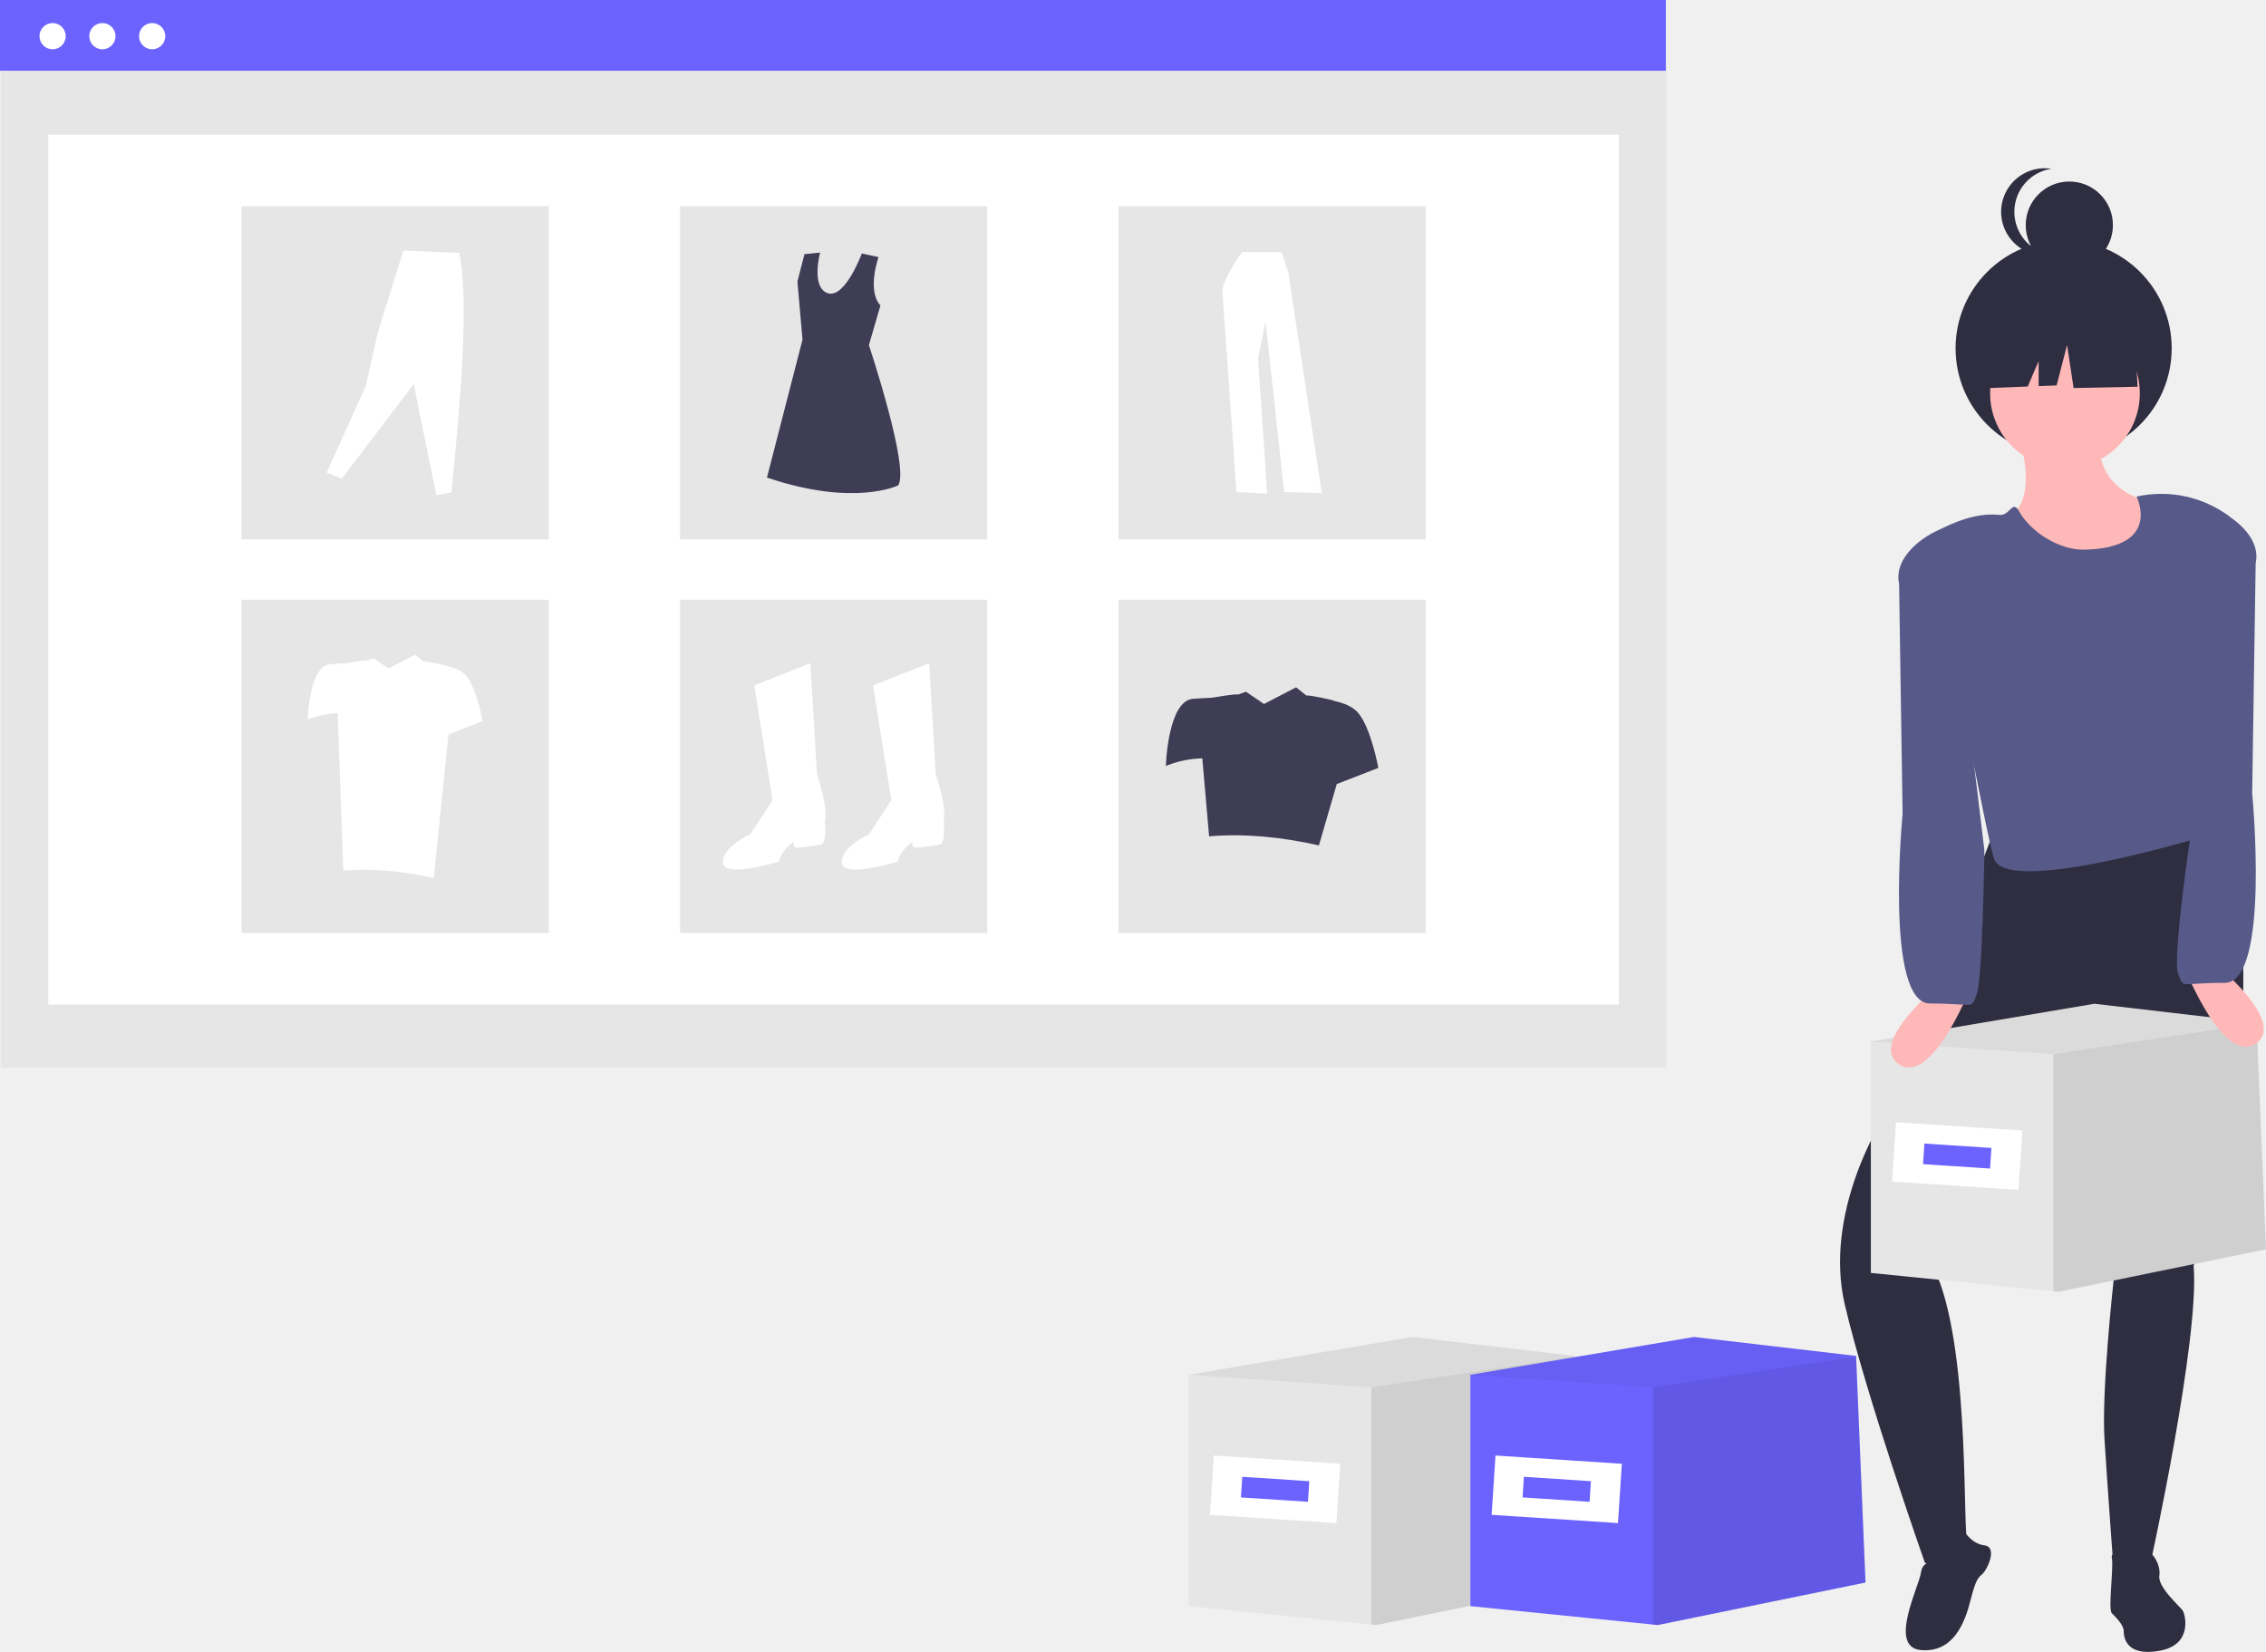
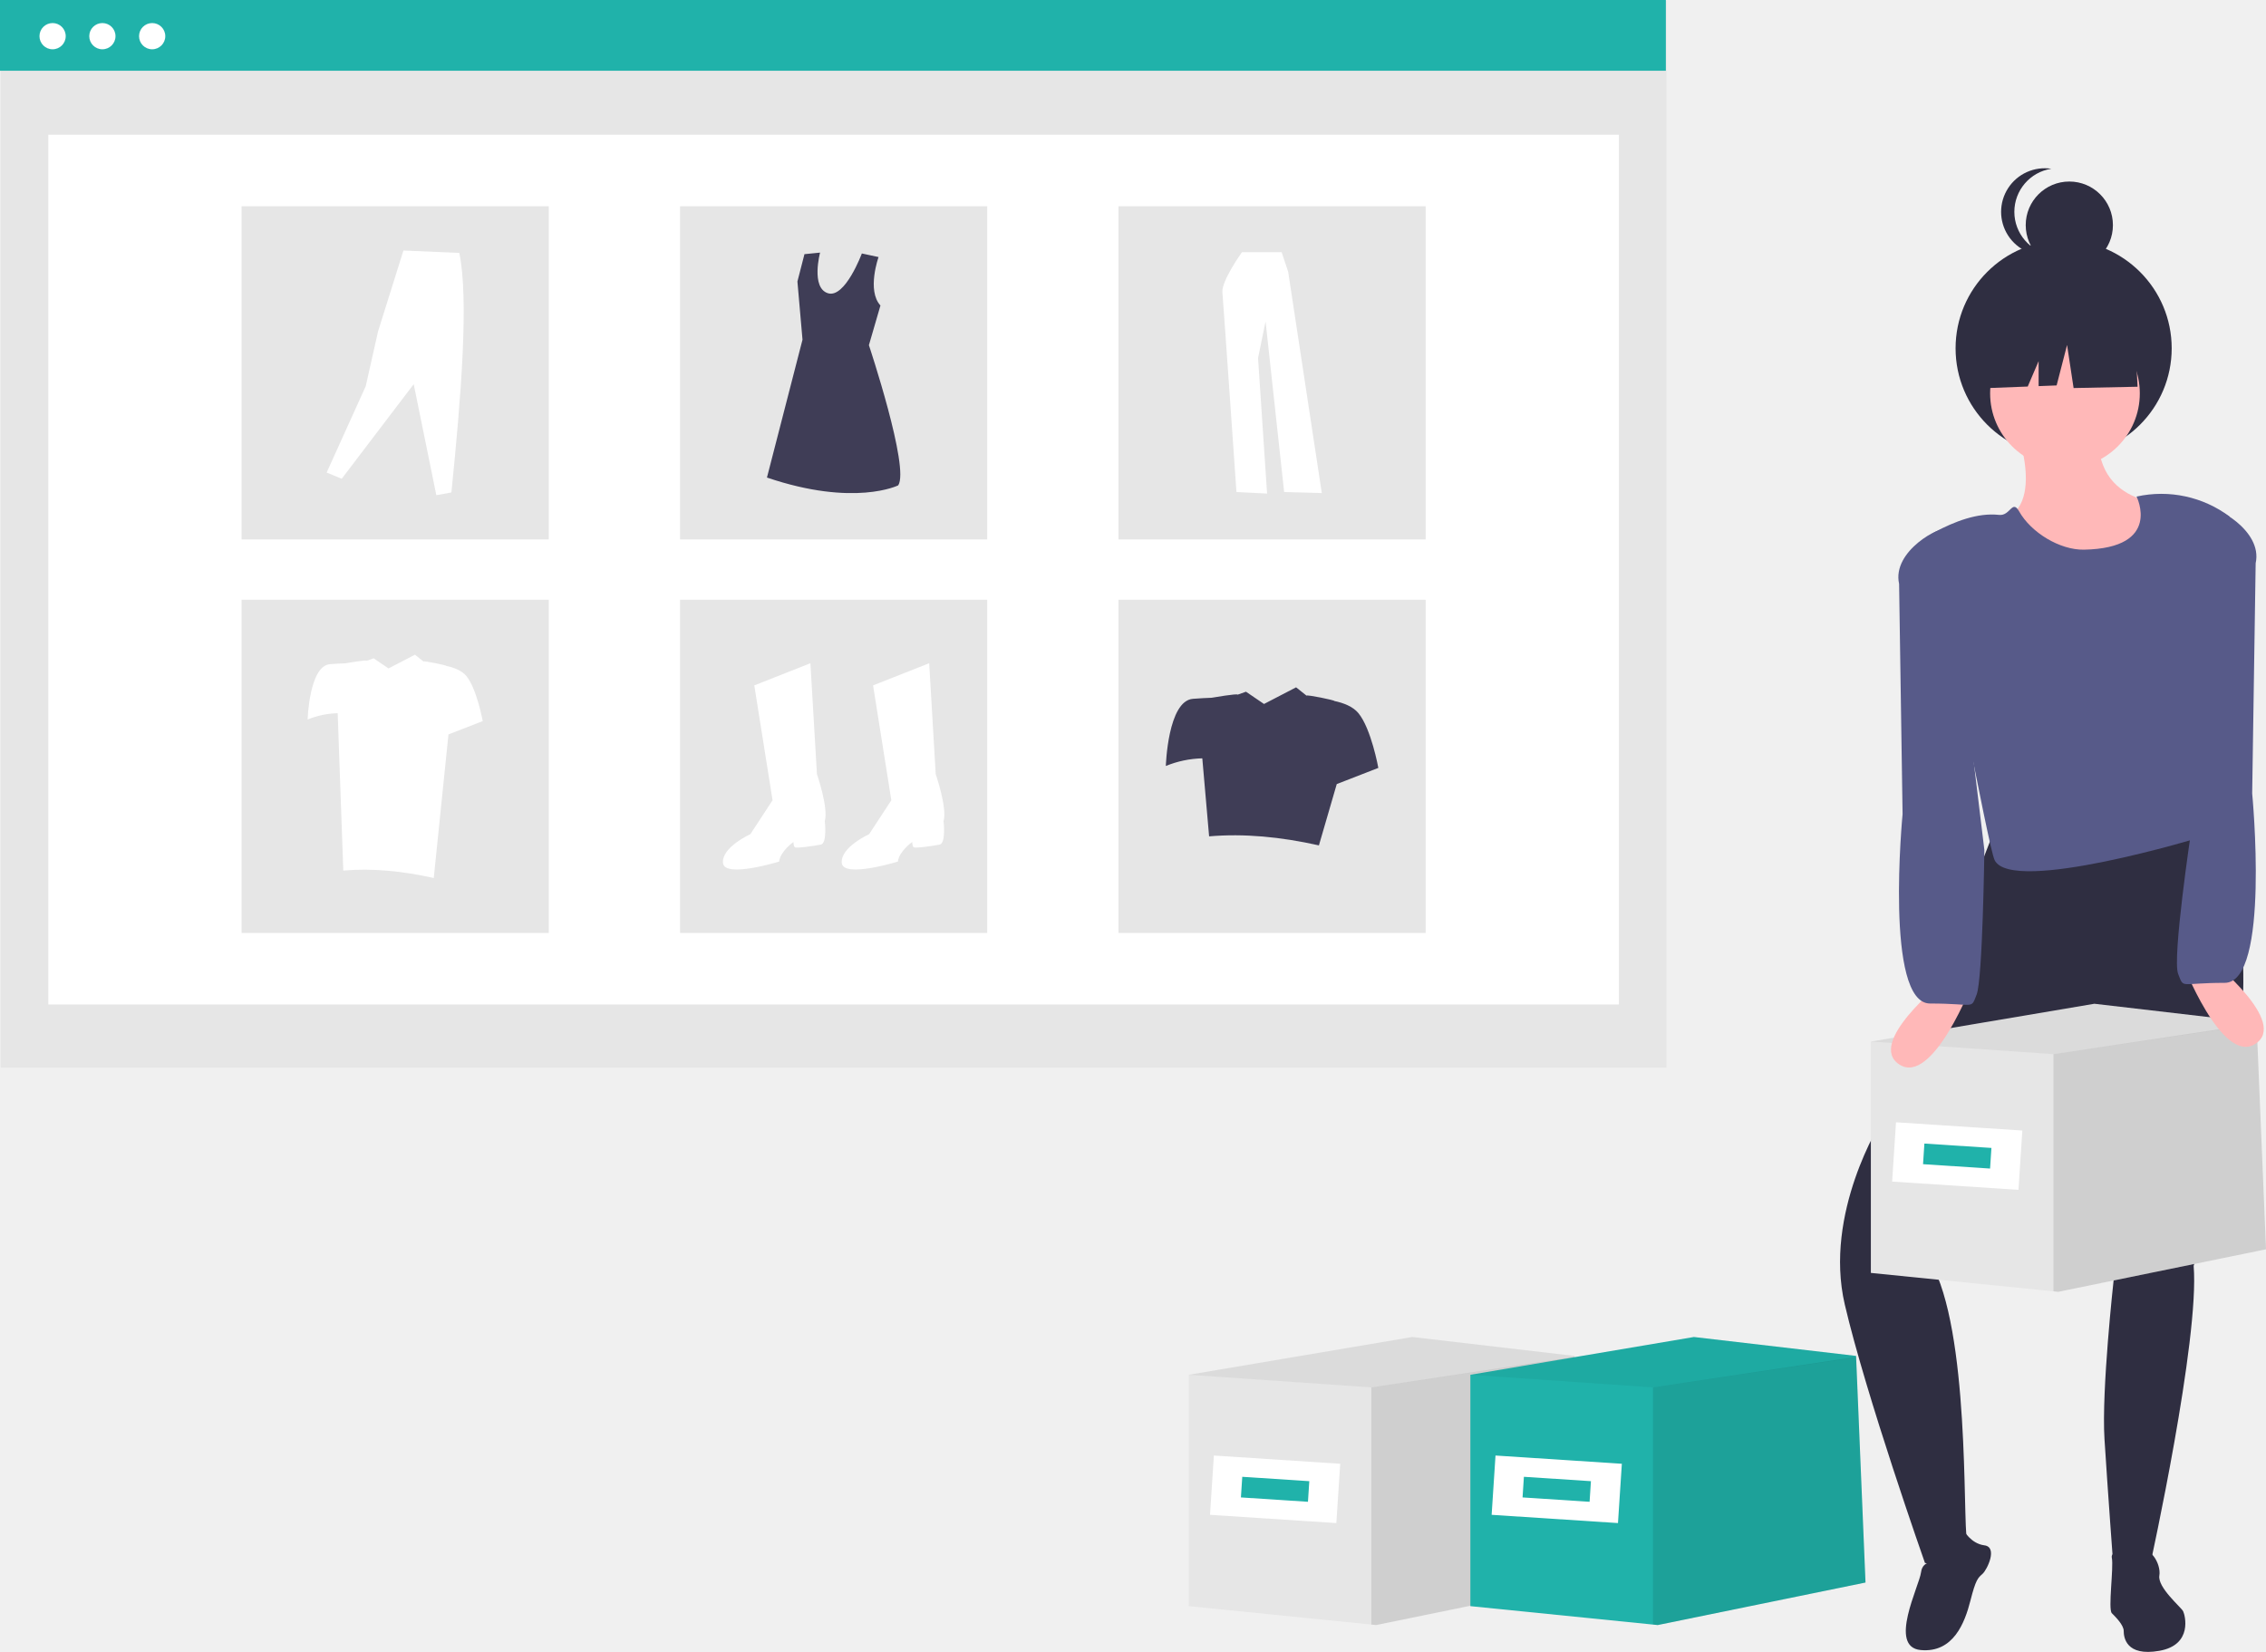
<svg xmlns="http://www.w3.org/2000/svg" id="a80234ba-f3f6-42a2-9225-8d803f7486aa" data-name="Layer 1" width="877" height="639.474" viewBox="0 0 877 639.474">
  <rect x="0.275" y="0.365" width="644.725" height="412.91" fill="#e6e6e6" />
  <rect x="18.711" y="52.155" width="607.853" height="336.693" fill="#fff" />
-   <rect width="644.725" height="27.39" fill="#6c63ff" />
+   <rect width="644.725" height="27.39" fill="#20b2aa" />
  <circle cx="20.354" cy="14.003" r="5.077" fill="#fff" />
  <circle cx="39.624" cy="14.003" r="5.077" fill="#fff" />
  <circle cx="58.893" cy="14.003" r="5.077" fill="#fff" />
  <rect x="93.501" y="79.848" width="118.887" height="128.982" fill="#e6e6e6" />
  <rect x="263.193" y="79.848" width="118.887" height="128.982" fill="#e6e6e6" />
  <rect x="432.885" y="79.848" width="118.887" height="128.982" fill="#e6e6e6" />
  <rect x="93.501" y="232.176" width="118.887" height="128.982" fill="#e6e6e6" />
  <rect x="263.193" y="232.176" width="118.887" height="128.982" fill="#e6e6e6" />
  <rect x="432.885" y="232.176" width="118.887" height="128.982" fill="#e6e6e6" />
  <path d="M453.428,395.588l21.722-8.588,2.526,42.939s4.546,13.134,3.031,18.186c0,0,1.01,8.588-1.515,9.093s-9.598,1.515-10.103,1.01-.505-2.021-.505-2.021-5.052,3.536-5.557,7.577c0,0-21.217,6.567-21.722.505s10.608-11.114,10.608-11.114l8.588-13.134Z" transform="translate(-161.5 -130.2629)" fill="#fff" />
  <path d="M499.397,395.588l21.722-8.588,2.526,42.939s4.546,13.134,3.031,18.186c0,0,1.01,8.588-1.515,9.093s-9.598,1.515-10.103,1.01-.505-2.021-.505-2.021-5.052,3.536-5.557,7.577c0,0-21.217,6.567-21.722.505s10.608-11.114,10.608-11.114l8.588-13.134Z" transform="translate(-161.5 -130.2629)" fill="#fff" />
  <path d="M501.522,229.773s-4.625,12.924.734,18.752l-4.468,15.353s15.874,47.622,11.339,54.274c0,0-16.932,8.466-50.796-3.024l13.757-53.367-1.965-22.526,2.721-10.583,6.047-.605s-3.628,13.606,3.024,15.723S495.056,228.387,495.056,228.387Z" transform="translate(-161.5 -130.2629)" fill="#3f3d56" />
  <path d="M287.921,313.204l5.837,2.388,27.858-36.613,8.755,42.98,5.837-1.061c3.744-37.055,6.797-74.85,3.051-92.726l-21.623-.929-9.816,31.307L303.044,279.775Z" transform="translate(-161.5 -130.2629)" fill="#fff" />
  <path d="M642.178,227.875s-7.966,11.074-7.577,15.543,5.44,77.327,5.44,77.327l11.852.583L648.395,268.87l2.914-14.183,7.189,66.058,14.572.389-13.017-85.681-2.526-7.577Z" transform="translate(-161.5 -130.2629)" fill="#fff" />
  <path d="M687.2,406.281c-2.115-2.538-5.751-3.91-9.242-4.652.105-.317-10.618-2.532-10.798-2.076l-4.041-3.219-12.415,6.447-6.977-4.75-3.241,1.15c.132-.572-10.061,1.194-10.061,1.194-1.947.07-4.434.192-7.218.406-9.749.75-10.499,25.997-10.499,25.997a39.852,39.852,0,0,1,14.113-2.955l2.635,30.202c13.553-1.162,27.767.19,42.496,3.5L678.86,433.785l16.089-6.257S692.2,412.28,687.2,406.281Z" transform="translate(-161.5 -130.2629)" fill="#3f3d56" />
  <path d="M341.941,391.901c-1.743-2.091-4.738-3.222-7.615-3.833.086-.262-8.749-2.086-8.897-1.71l-3.33-2.652-10.229,5.312-5.749-3.913-2.67.948c.109-.471-8.29.983-8.29.983-1.604.058-3.654.158-5.947.335-8.033.618-8.651,21.421-8.651,21.421a32.836,32.836,0,0,1,11.629-2.435L294.362,467.27c11.167-.958,22.879.157,35.015,2.884l5.692-55.59,13.257-5.155S346.06,396.845,341.941,391.901Z" transform="translate(-161.5 -130.2629)" fill="#fff" />
  <polygon points="613 612.618 532.578 629.079 530.745 628.892 460.071 621.759 460.071 532.196 546.587 517.569 609.346 524.888 609.369 525.285 609.369 525.472 613 612.618" fill="#e6e6e6" />
  <polygon points="613 612.618 532.578 629.079 530.745 628.892 530.745 537.076 609.369 525.285 613 612.618" opacity="0.1" style="isolation:isolate" />
  <polygon points="609.369 525.472 609.346 525.495 530.745 537.076 460.071 532.196 546.587 517.569 609.346 524.888 609.369 525.285 609.369 525.472" opacity="0.05" style="isolation:isolate" />
  <rect x="630.5" y="695.287" width="49" height="23" transform="translate(-114.0789 -171.4202) rotate(3.73411)" fill="#fff" />
-   <rect x="642" y="702.787" width="26" height="8" transform="translate(-114.0789 -171.4202) rotate(3.73411)" fill="#6c63ff" />
-   <polygon points="722 612.618 641.578 629.079 639.745 628.892 569.071 621.759 569.071 532.196 655.587 517.569 718.346 524.888 718.369 525.285 718.369 525.472 722 612.618" fill="#6c63ff" />
+   <rect x="642" y="702.787" width="26" height="8" transform="translate(-114.0789 -171.4202) rotate(3.73411)" fill="#20b2aa" />
+   <polygon points="722 612.618 641.578 629.079 639.745 628.892 569.071 621.759 569.071 532.196 655.587 517.569 718.346 524.888 718.369 525.285 718.369 525.472 722 612.618" fill="#20b2aa" />
  <polygon points="722 612.618 641.578 629.079 639.745 628.892 639.745 537.076 718.369 525.285 722 612.618" opacity="0.1" style="isolation:isolate" />
  <polygon points="718.369 525.472 718.346 525.495 639.745 537.076 569.071 532.196 655.587 517.569 718.346 524.888 718.369 525.285 718.369 525.472" opacity="0.05" style="isolation:isolate" />
  <rect x="739.5" y="695.287" width="49" height="23" transform="translate(-113.8475 -178.519) rotate(3.73411)" fill="#fff" />
-   <rect x="751" y="702.787" width="26" height="8" transform="translate(-113.8475 -178.519) rotate(3.73411)" fill="#6c63ff" />
+   <rect x="751" y="702.787" width="26" height="8" transform="translate(-113.8475 -178.519) rotate(3.73411)" fill="#20b2aa" />
  <path d="M941.695,295.884s14.19,36.656-11.825,36.656,40.204,36.656,66.218,15.372,10.642-22.467,10.642-22.467-34.291,3.547-33.109-27.197Z" transform="translate(-161.5 -130.2629)" fill="#ffb8b8" />
  <circle cx="798.679" cy="134.835" r="41.82" fill="#2f2e41" />
  <path d="M934.6,448.422,889.666,564.303S867.2,599.777,875.477,635.251,906.5,735.287,906.5,735.287s17.183,4.372,16-11,.737-89.898-17-110l71.669-81.911,2.365,93.415s-4.73,42.569-3.547,61.488,3.547,50.846,3.547,50.846l14.19-2.365s19.142-87.094,16.777-115.473c0,0,43.934-137.891-1-171Z" transform="translate(-161.5 -130.2629)" fill="#2f2e41" />
  <path d="M911.44,735.095s-5.785-1.473-6.452,3.833-12.835,28.903-.131,30.085,17.1-10.705,19.228-19.062,2.934-8.836,4.711-10.437,6.006-10.373.7-11.039-8.027-5.885-8.027-5.885S919.796,737.223,911.44,735.095Z" transform="translate(-161.5 -130.2629)" fill="#2f2e41" />
  <path d="M988.797,730.991s-10.73-1.533-9.963,2.299-1.533,19.927,0,21.459,4.598,4.598,4.598,6.898.766,9.963,13.795,7.664,9.963-13.795,9.197-15.328-9.963-9.197-9.197-13.795S993.395,727.926,988.797,730.991Z" transform="translate(-161.5 -130.2629)" fill="#2f2e41" />
  <circle cx="799.195" cy="152.276" r="28.966" fill="#ffb8b8" />
  <path d="M988.402,322.489s10.103,19.989-20.35,20.556c-9.362.174-20.495-6.648-25.091-14.806-2.708-4.806-3.392,1.832-7.77,1.345-8.292-.921-17.15,2.518-25.076,6.733a5.001,5.001,0,0,0-2.442,5.866C913.684,362.127,930.85,458.064,933.5,463.287c6.767,13.339,80-9,80-9,1.004-36.294-12.17-87.071,11-124A44.135,44.135,0,0,0,988.402,322.489Z" transform="translate(-161.5 -130.2629)" fill="#575a89" />
  <polygon points="826.283 130.002 805.06 118.886 775.753 123.433 769.69 150.214 784.784 149.633 789 139.794 789 149.471 795.965 149.203 800.007 133.539 802.534 150.214 827.292 149.708 826.283 130.002" fill="#2f2e41" />
  <circle cx="800.88" cy="87.146" r="16.875" fill="#2f2e41" />
  <path d="M941.104,212.273a16.879,16.879,0,0,1,14.307-16.68,16.875,16.875,0,1,0,0,33.361A16.879,16.879,0,0,1,941.104,212.273Z" transform="translate(-161.5 -130.2629)" fill="#2f2e41" />
  <polygon points="877 483.618 796.578 500.079 794.745 499.892 724.071 492.759 724.071 403.196 810.587 388.569 873.346 395.888 873.369 396.285 873.369 396.472 877 483.618" fill="#e6e6e6" />
  <polygon points="877 483.618 796.578 500.079 794.745 499.892 794.745 408.076 873.369 396.285 877 483.618" opacity="0.1" style="isolation:isolate" />
  <polygon points="873.369 396.472 873.346 396.495 794.745 408.076 724.071 403.196 810.587 388.569 873.346 395.888 873.369 396.285 873.369 396.472" opacity="0.05" style="isolation:isolate" />
  <rect x="894.5" y="566.287" width="49" height="23" transform="translate(-121.9197 -188.8875) rotate(3.73411)" fill="#fff" />
-   <rect x="906" y="573.787" width="26" height="8" transform="translate(-121.9197 -188.8875) rotate(3.73411)" fill="#6c63ff" />
+   <rect x="906" y="573.787" width="26" height="8" transform="translate(-121.9197 -188.8875) rotate(3.73411)" fill="#20b2aa" />
  <path d="M913.221,510.457s-29.562,23.649-16.555,31.927,28.379-31.927,28.379-31.927Z" transform="translate(-161.5 -130.2629)" fill="#ffb8b8" />
  <path d="M914.5,335.287c-1.531-1.726-20.867,8.136-18,21l1.349,89.134s-7.095,73.313,10.642,73.313,15.644,2.465,18.009-3.447,3-56,3-56Z" transform="translate(-161.5 -130.2629)" fill="#575a89" />
  <path d="M1005.954,502.457s15.372,40.204,28.379,31.927-16.555-31.927-16.555-31.927Z" transform="translate(-161.5 -130.2629)" fill="#ffb8b8" />
  <path d="M1009.5,452.287s-7.365,49.088-5,55,.272,3.447,18.009,3.447,10.642-73.313,10.642-73.313L1034.5,348.287c2.867-12.864-16.469-22.726-18-21l-17,58Z" transform="translate(-161.5 -130.2629)" fill="#575a89" />
</svg>
